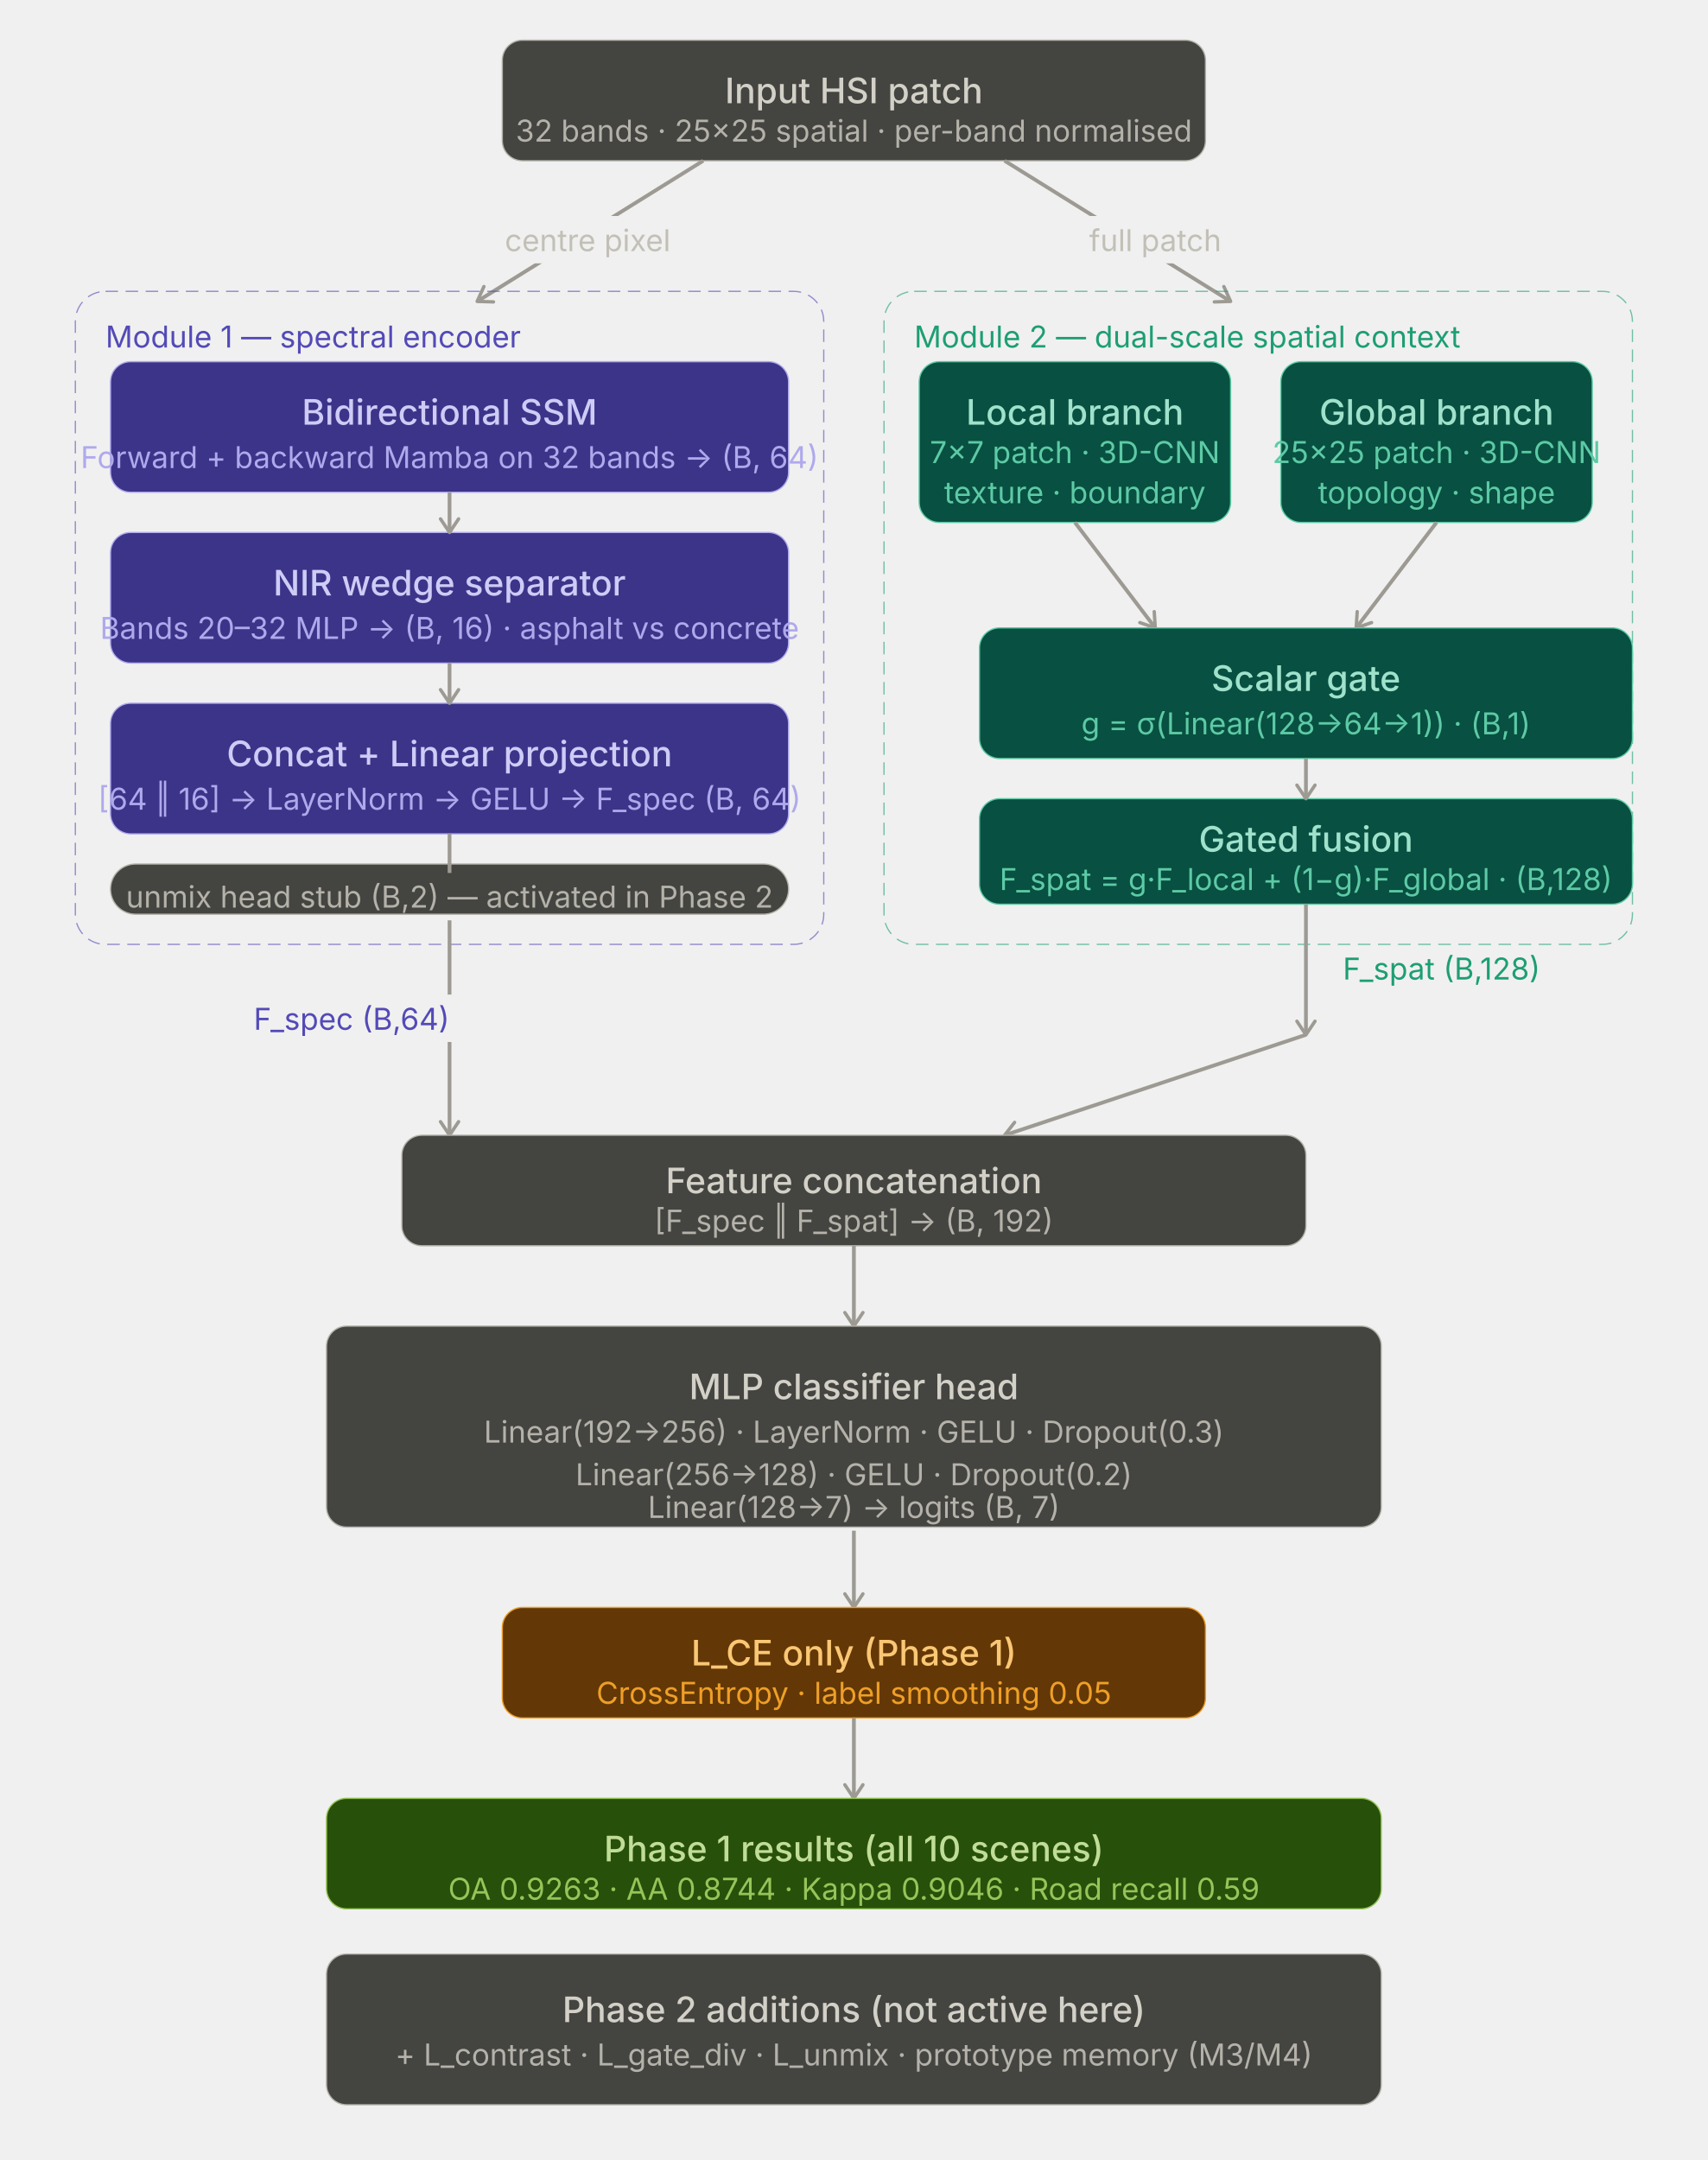
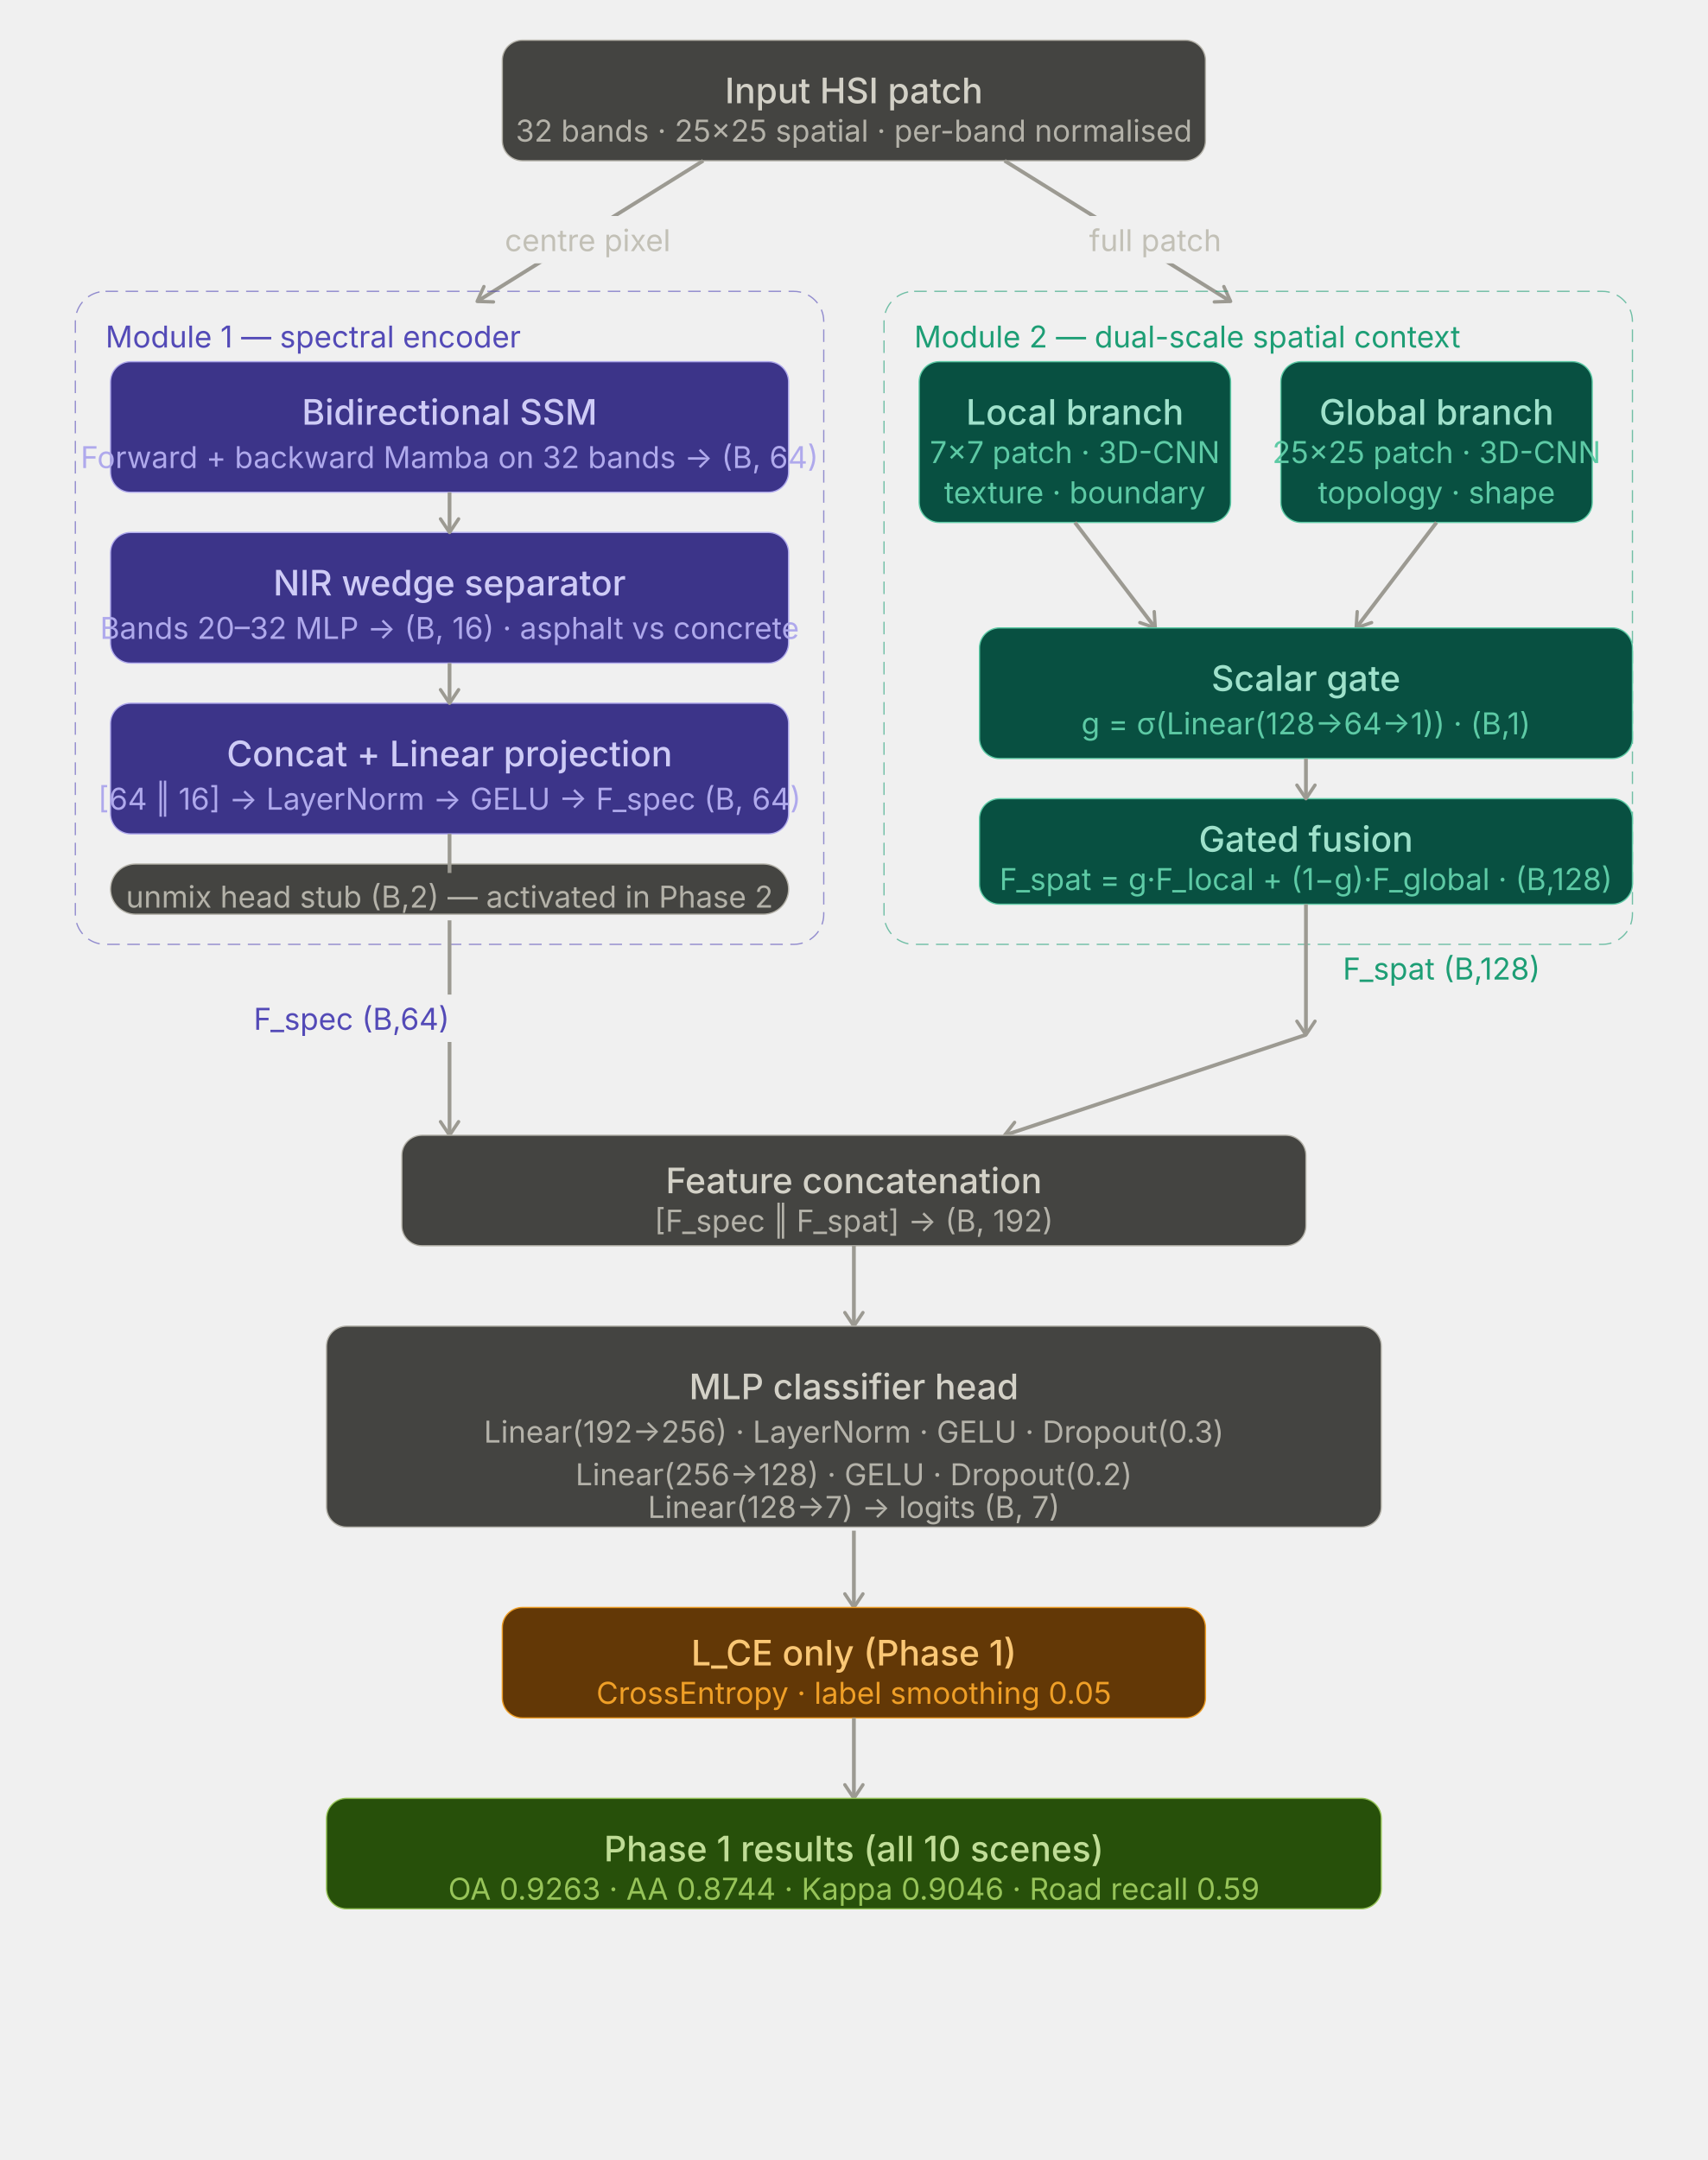
<svg xmlns="http://www.w3.org/2000/svg" width="100%" viewBox="0 0 680 860" role="img" style="">
  <defs>
    <marker id="arrow" viewBox="0 0 10 10" refX="8" refY="5" markerWidth="6" markerHeight="6" orient="auto-start-reverse">
      <path d="M2 1L8 5L2 9" fill="none" stroke="context-stroke" stroke-width="1.5" stroke-linecap="round" stroke-linejoin="round" />
    </marker>
    <mask id="imagine-text-gaps-oqtqxc" maskUnits="userSpaceOnUse">
      <rect x="0" y="0" width="680" height="860" fill="white" data-darkreader-inline-fill="" style="--darkreader-inline-fill: var(--darkreader-text-ffffff, #dcdbd8);" />
      <rect x="284.799" y="25.429" width="110.402" height="21.143" fill="black" rx="2" data-darkreader-inline-fill="" style="--darkreader-inline-fill: var(--darkreader-text-000000, #dcdbd8);" />
      <rect x="206.402" y="42.571" width="267.196" height="18.857" fill="black" rx="2" data-darkreader-inline-fill="" style="--darkreader-inline-fill: var(--darkreader-text-000000, #dcdbd8);" />
      <rect x="196.661" y="86" width="74.679" height="18.857" fill="black" rx="2" data-darkreader-inline-fill="" style="--darkreader-inline-fill: var(--darkreader-text-000000, #dcdbd8);" />
      <rect x="429.42" y="86" width="61.161" height="18.857" fill="black" rx="2" data-darkreader-inline-fill="" style="--darkreader-inline-fill: var(--darkreader-text-000000, #dcdbd8);" />
      <rect x="38" y="124.571" width="170.985" height="18.857" fill="black" rx="2" data-darkreader-inline-fill="" style="--darkreader-inline-fill: var(--darkreader-text-000000, #dcdbd8);" />
      <rect x="116.165" y="153.429" width="125.67" height="21.143" fill="black" rx="2" data-darkreader-inline-fill="" style="--darkreader-inline-fill: var(--darkreader-text-000000, #dcdbd8);" />
      <rect x="33.853" y="172.571" width="290.295" height="18.857" fill="black" rx="2" data-darkreader-inline-fill="" style="--darkreader-inline-fill: var(--darkreader-text-000000, #dcdbd8);" />
      <rect x="105.228" y="221.429" width="148.07" height="21.143" fill="black" rx="2" data-darkreader-inline-fill="" style="--darkreader-inline-fill: var(--darkreader-text-000000, #dcdbd8);" />
      <rect x="41.455" y="240.571" width="275.564" height="18.857" fill="black" rx="2" data-darkreader-inline-fill="" style="--darkreader-inline-fill: var(--darkreader-text-000000, #dcdbd8);" />
      <rect x="86.496" y="289.429" width="185.009" height="21.143" fill="black" rx="2" data-darkreader-inline-fill="" style="--darkreader-inline-fill: var(--darkreader-text-000000, #dcdbd8);" />
      <rect x="42.036" y="308.571" width="273.929" height="18.857" fill="black" rx="2" data-darkreader-inline-fill="" style="--darkreader-inline-fill: var(--darkreader-text-000000, #dcdbd8);" />
      <rect x="48.978" y="347.571" width="260.504" height="18.857" fill="black" rx="2" data-darkreader-inline-fill="" style="--darkreader-inline-fill: var(--darkreader-text-000000, #dcdbd8);" />
      <rect x="360" y="124.571" width="221.433" height="18.857" fill="black" rx="2" data-darkreader-inline-fill="" style="--darkreader-inline-fill: var(--darkreader-text-000000, #dcdbd8);" />
      <rect x="381.531" y="153.429" width="92.938" height="21.143" fill="black" rx="2" data-darkreader-inline-fill="" style="--darkreader-inline-fill: var(--darkreader-text-000000, #dcdbd8);" />
      <rect x="368.344" y="170.571" width="119.313" height="18.857" fill="black" rx="2" data-darkreader-inline-fill="" style="--darkreader-inline-fill: var(--darkreader-text-000000, #dcdbd8);" />
      <rect x="371.92" y="186.571" width="112.737" height="18.857" fill="black" rx="2" data-darkreader-inline-fill="" style="--darkreader-inline-fill: var(--darkreader-text-000000, #dcdbd8);" />
      <rect x="521.594" y="153.429" width="100.813" height="21.143" fill="black" rx="2" data-darkreader-inline-fill="" style="--darkreader-inline-fill: var(--darkreader-text-000000, #dcdbd8);" />
      <rect x="505.018" y="170.571" width="133.964" height="18.857" fill="black" rx="2" data-darkreader-inline-fill="" style="--darkreader-inline-fill: var(--darkreader-text-000000, #dcdbd8);" />
      <rect x="521.946" y="186.571" width="100.587" height="18.857" fill="black" rx="2" data-darkreader-inline-fill="" style="--darkreader-inline-fill: var(--darkreader-text-000000, #dcdbd8);" />
      <rect x="479.326" y="259.429" width="81.348" height="21.143" fill="black" rx="2" data-darkreader-inline-fill="" style="--darkreader-inline-fill: var(--darkreader-text-000000, #dcdbd8);" />
      <rect x="430.134" y="278.571" width="179.161" height="18.857" fill="black" rx="2" data-darkreader-inline-fill="" style="--darkreader-inline-fill: var(--darkreader-text-000000, #dcdbd8);" />
      <rect x="472.879" y="323.429" width="94.241" height="21.143" fill="black" rx="2" data-darkreader-inline-fill="" style="--darkreader-inline-fill: var(--darkreader-text-000000, #dcdbd8);" />
      <rect x="397.156" y="340.571" width="245.688" height="18.857" fill="black" rx="2" data-darkreader-inline-fill="" style="--darkreader-inline-fill: var(--darkreader-text-000000, #dcdbd8);" />
      <rect x="97.281" y="396" width="85.438" height="18.857" fill="black" rx="2" data-darkreader-inline-fill="" style="--darkreader-inline-fill: var(--darkreader-text-000000, #dcdbd8);" />
      <rect x="530.411" y="376" width="87.179" height="18.857" fill="black" rx="2" data-darkreader-inline-fill="" style="--darkreader-inline-fill: var(--darkreader-text-000000, #dcdbd8);" />
      <rect x="260.585" y="459.429" width="158.83" height="21.143" fill="black" rx="2" data-darkreader-inline-fill="" style="--darkreader-inline-fill: var(--darkreader-text-000000, #dcdbd8);" />
      <rect x="258.594" y="476.571" width="162.812" height="18.857" fill="black" rx="2" data-darkreader-inline-fill="" style="--darkreader-inline-fill: var(--darkreader-text-000000, #dcdbd8);" />
      <rect x="271.103" y="541.429" width="137.795" height="21.143" fill="black" rx="2" data-darkreader-inline-fill="" style="--darkreader-inline-fill: var(--darkreader-text-000000, #dcdbd8);" />
      <rect x="192.643" y="560.571" width="294.714" height="18.857" fill="black" rx="2" data-darkreader-inline-fill="" style="--darkreader-inline-fill: var(--darkreader-text-000000, #dcdbd8);" />
      <rect x="228.036" y="577.571" width="223.929" height="18.857" fill="black" rx="2" data-darkreader-inline-fill="" style="--darkreader-inline-fill: var(--darkreader-text-000000, #dcdbd8);" />
      <rect x="257.357" y="590.571" width="165.286" height="18.857" fill="black" rx="2" data-darkreader-inline-fill="" style="--darkreader-inline-fill: var(--darkreader-text-000000, #dcdbd8);" />
      <rect x="271.424" y="647.429" width="137.152" height="21.143" fill="black" rx="2" data-darkreader-inline-fill="" style="--darkreader-inline-fill: var(--darkreader-text-000000, #dcdbd8);" />
      <rect x="234.813" y="664.571" width="211.046" height="18.857" fill="black" rx="2" data-darkreader-inline-fill="" style="--darkreader-inline-fill: var(--darkreader-text-000000, #dcdbd8);" />
      <rect x="238.871" y="725.429" width="202.259" height="21.143" fill="black" rx="2" data-darkreader-inline-fill="" style="--darkreader-inline-fill: var(--darkreader-text-000000, #dcdbd8);" />
      <rect x="184.009" y="742.571" width="312.584" height="18.857" fill="black" rx="2" data-darkreader-inline-fill="" style="--darkreader-inline-fill: var(--darkreader-text-000000, #dcdbd8);" />
      <rect x="220.621" y="789.429" width="238.759" height="21.143" fill="black" rx="2" data-darkreader-inline-fill="" style="--darkreader-inline-fill: var(--darkreader-text-000000, #dcdbd8);" />
      <rect x="155.165" y="808.571" width="369.67" height="18.857" fill="black" rx="2" data-darkreader-inline-fill="" style="--darkreader-inline-fill: var(--darkreader-text-000000, #dcdbd8);" />
    </mask>
  </defs>
  <g style="fill:rgb(0, 0, 0);stroke:none;color:rgb(255, 255, 255);stroke-width:1px;stroke-linecap:butt;stroke-linejoin:miter;opacity:1;font-family:&quot;Anthropic Sans&quot;, -apple-system, BlinkMacSystemFont, &quot;Segoe UI&quot;, sans-serif;font-size:16px;font-weight:400;text-anchor:start;dominant-baseline:auto">
    <rect x="200" y="16" width="280" height="48" rx="8" stroke-width="0.5" style="fill:rgb(68, 68, 65);stroke:rgb(180, 178, 169);color:rgb(255, 255, 255);stroke-width:0.5px;stroke-linecap:butt;stroke-linejoin:miter;opacity:1;font-family:&quot;Anthropic Sans&quot;, -apple-system, BlinkMacSystemFont, &quot;Segoe UI&quot;, sans-serif;font-size:16px;font-weight:400;text-anchor:start;dominant-baseline:auto" />
    <text x="340" y="36" text-anchor="middle" dominant-baseline="central" style="fill:rgb(211, 209, 199);stroke:none;color:rgb(255, 255, 255);stroke-width:1px;stroke-linecap:butt;stroke-linejoin:miter;opacity:1;font-family:&quot;Anthropic Sans&quot;, -apple-system, BlinkMacSystemFont, &quot;Segoe UI&quot;, sans-serif;font-size:14px;font-weight:500;text-anchor:middle;dominant-baseline:central">Input HSI patch</text>
    <text x="340" y="52" text-anchor="middle" dominant-baseline="central" style="fill:rgb(180, 178, 169);stroke:none;color:rgb(255, 255, 255);stroke-width:1px;stroke-linecap:butt;stroke-linejoin:miter;opacity:1;font-family:&quot;Anthropic Sans&quot;, -apple-system, BlinkMacSystemFont, &quot;Segoe UI&quot;, sans-serif;font-size:12px;font-weight:400;text-anchor:middle;dominant-baseline:central">32 bands · 25×25 spatial · per-band normalised</text>
  </g>
  <line x1="280" y1="64" x2="190" y2="120" marker-end="url(#arrow)" fill="none" mask="url(#imagine-text-gaps-oqtqxc)" style="fill:none;stroke:rgb(156, 154, 146);color:rgb(255, 255, 255);stroke-width:1.5px;stroke-linecap:butt;stroke-linejoin:miter;opacity:1;font-family:&quot;Anthropic Sans&quot;, -apple-system, BlinkMacSystemFont, &quot;Segoe UI&quot;, sans-serif;font-size:16px;font-weight:400;text-anchor:start;dominant-baseline:auto" />
  <line x1="400" y1="64" x2="490" y2="120" marker-end="url(#arrow)" fill="none" mask="url(#imagine-text-gaps-oqtqxc)" style="fill:none;stroke:rgb(156, 154, 146);color:rgb(255, 255, 255);stroke-width:1.5px;stroke-linecap:butt;stroke-linejoin:miter;opacity:1;font-family:&quot;Anthropic Sans&quot;, -apple-system, BlinkMacSystemFont, &quot;Segoe UI&quot;, sans-serif;font-size:16px;font-weight:400;text-anchor:start;dominant-baseline:auto" />
  <text x="234" y="100" text-anchor="middle" style="fill:rgb(194, 192, 182);stroke:none;color:rgb(255, 255, 255);stroke-width:1px;stroke-linecap:butt;stroke-linejoin:miter;opacity:1;font-family:&quot;Anthropic Sans&quot;, -apple-system, BlinkMacSystemFont, &quot;Segoe UI&quot;, sans-serif;font-size:12px;font-weight:400;text-anchor:middle;dominant-baseline:auto">centre pixel</text>
  <text x="460" y="100" text-anchor="middle" style="fill:rgb(194, 192, 182);stroke:none;color:rgb(255, 255, 255);stroke-width:1px;stroke-linecap:butt;stroke-linejoin:miter;opacity:1;font-family:&quot;Anthropic Sans&quot;, -apple-system, BlinkMacSystemFont, &quot;Segoe UI&quot;, sans-serif;font-size:12px;font-weight:400;text-anchor:middle;dominant-baseline:auto">full patch</text>
  <rect x="30" y="116" width="298" height="260" rx="12" fill="none" stroke-width="0.5" stroke="#534AB7" stroke-dasharray="5 3" opacity="0.6" data-darkreader-inline-stroke="" style="--darkreader-inline-stroke: var(--darkreader-text-534ab7, #5777b5);;fill:none;stroke:rgb(83, 74, 183);color:rgb(255, 255, 255);stroke-width:0.5px;stroke-dasharray:5px, 3px;stroke-linecap:butt;stroke-linejoin:miter;opacity:0.6;font-family:&quot;Anthropic Sans&quot;, -apple-system, BlinkMacSystemFont, &quot;Segoe UI&quot;, sans-serif;font-size:16px;font-weight:400;text-anchor:start;dominant-baseline:auto" />
  <text x="42" y="134" dominant-baseline="central" style="fill: rgb(83, 74, 183); --darkreader-inline-fill: var(--darkreader-text-534ab7, #5777b5);;fill:rgb(83, 74, 183);stroke:none;color:rgb(255, 255, 255);stroke-width:1px;stroke-linecap:butt;stroke-linejoin:miter;opacity:1;font-family:&quot;Anthropic Sans&quot;, -apple-system, BlinkMacSystemFont, &quot;Segoe UI&quot;, sans-serif;font-size:12px;font-weight:400;text-anchor:start;dominant-baseline:central" data-darkreader-inline-fill="">Module 1 — spectral encoder</text>
  <g style="fill:rgb(0, 0, 0);stroke:none;color:rgb(255, 255, 255);stroke-width:1px;stroke-linecap:butt;stroke-linejoin:miter;opacity:1;font-family:&quot;Anthropic Sans&quot;, -apple-system, BlinkMacSystemFont, &quot;Segoe UI&quot;, sans-serif;font-size:16px;font-weight:400;text-anchor:start;dominant-baseline:auto">
    <rect x="44" y="144" width="270" height="52" rx="8" stroke-width="0.5" style="fill:rgb(60, 52, 137);stroke:rgb(175, 169, 236);color:rgb(255, 255, 255);stroke-width:0.5px;stroke-linecap:butt;stroke-linejoin:miter;opacity:1;font-family:&quot;Anthropic Sans&quot;, -apple-system, BlinkMacSystemFont, &quot;Segoe UI&quot;, sans-serif;font-size:16px;font-weight:400;text-anchor:start;dominant-baseline:auto" />
    <text x="179" y="164" text-anchor="middle" dominant-baseline="central" style="fill:rgb(206, 203, 246);stroke:none;color:rgb(255, 255, 255);stroke-width:1px;stroke-linecap:butt;stroke-linejoin:miter;opacity:1;font-family:&quot;Anthropic Sans&quot;, -apple-system, BlinkMacSystemFont, &quot;Segoe UI&quot;, sans-serif;font-size:14px;font-weight:500;text-anchor:middle;dominant-baseline:central">Bidirectional SSM</text>
    <text x="179" y="182" text-anchor="middle" dominant-baseline="central" style="fill:rgb(175, 169, 236);stroke:none;color:rgb(255, 255, 255);stroke-width:1px;stroke-linecap:butt;stroke-linejoin:miter;opacity:1;font-family:&quot;Anthropic Sans&quot;, -apple-system, BlinkMacSystemFont, &quot;Segoe UI&quot;, sans-serif;font-size:12px;font-weight:400;text-anchor:middle;dominant-baseline:central">Forward + backward Mamba on 32 bands → (B, 64)</text>
  </g>
  <g style="fill:rgb(0, 0, 0);stroke:none;color:rgb(255, 255, 255);stroke-width:1px;stroke-linecap:butt;stroke-linejoin:miter;opacity:1;font-family:&quot;Anthropic Sans&quot;, -apple-system, BlinkMacSystemFont, &quot;Segoe UI&quot;, sans-serif;font-size:16px;font-weight:400;text-anchor:start;dominant-baseline:auto">
    <rect x="44" y="212" width="270" height="52" rx="8" stroke-width="0.5" style="fill:rgb(60, 52, 137);stroke:rgb(175, 169, 236);color:rgb(255, 255, 255);stroke-width:0.5px;stroke-linecap:butt;stroke-linejoin:miter;opacity:1;font-family:&quot;Anthropic Sans&quot;, -apple-system, BlinkMacSystemFont, &quot;Segoe UI&quot;, sans-serif;font-size:16px;font-weight:400;text-anchor:start;dominant-baseline:auto" />
    <text x="179" y="232" text-anchor="middle" dominant-baseline="central" style="fill:rgb(206, 203, 246);stroke:none;color:rgb(255, 255, 255);stroke-width:1px;stroke-linecap:butt;stroke-linejoin:miter;opacity:1;font-family:&quot;Anthropic Sans&quot;, -apple-system, BlinkMacSystemFont, &quot;Segoe UI&quot;, sans-serif;font-size:14px;font-weight:500;text-anchor:middle;dominant-baseline:central">NIR wedge separator</text>
    <text x="179" y="250" text-anchor="middle" dominant-baseline="central" style="fill:rgb(175, 169, 236);stroke:none;color:rgb(255, 255, 255);stroke-width:1px;stroke-linecap:butt;stroke-linejoin:miter;opacity:1;font-family:&quot;Anthropic Sans&quot;, -apple-system, BlinkMacSystemFont, &quot;Segoe UI&quot;, sans-serif;font-size:12px;font-weight:400;text-anchor:middle;dominant-baseline:central">Bands 20–32 MLP → (B, 16) · asphalt vs concrete</text>
  </g>
  <g style="fill:rgb(0, 0, 0);stroke:none;color:rgb(255, 255, 255);stroke-width:1px;stroke-linecap:butt;stroke-linejoin:miter;opacity:1;font-family:&quot;Anthropic Sans&quot;, -apple-system, BlinkMacSystemFont, &quot;Segoe UI&quot;, sans-serif;font-size:16px;font-weight:400;text-anchor:start;dominant-baseline:auto">
    <rect x="44" y="280" width="270" height="52" rx="8" stroke-width="0.5" style="fill:rgb(60, 52, 137);stroke:rgb(175, 169, 236);color:rgb(255, 255, 255);stroke-width:0.5px;stroke-linecap:butt;stroke-linejoin:miter;opacity:1;font-family:&quot;Anthropic Sans&quot;, -apple-system, BlinkMacSystemFont, &quot;Segoe UI&quot;, sans-serif;font-size:16px;font-weight:400;text-anchor:start;dominant-baseline:auto" />
    <text x="179" y="300" text-anchor="middle" dominant-baseline="central" style="fill:rgb(206, 203, 246);stroke:none;color:rgb(255, 255, 255);stroke-width:1px;stroke-linecap:butt;stroke-linejoin:miter;opacity:1;font-family:&quot;Anthropic Sans&quot;, -apple-system, BlinkMacSystemFont, &quot;Segoe UI&quot;, sans-serif;font-size:14px;font-weight:500;text-anchor:middle;dominant-baseline:central">Concat + Linear projection</text>
    <text x="179" y="318" text-anchor="middle" dominant-baseline="central" style="fill:rgb(175, 169, 236);stroke:none;color:rgb(255, 255, 255);stroke-width:1px;stroke-linecap:butt;stroke-linejoin:miter;opacity:1;font-family:&quot;Anthropic Sans&quot;, -apple-system, BlinkMacSystemFont, &quot;Segoe UI&quot;, sans-serif;font-size:12px;font-weight:400;text-anchor:middle;dominant-baseline:central">[64 ‖ 16] → LayerNorm → GELU → F_spec (B, 64)</text>
  </g>
  <line x1="179" y1="196" x2="179" y2="212" marker-end="url(#arrow)" fill="none" style="fill:none;stroke:rgb(156, 154, 146);color:rgb(255, 255, 255);stroke-width:1.5px;stroke-linecap:butt;stroke-linejoin:miter;opacity:1;font-family:&quot;Anthropic Sans&quot;, -apple-system, BlinkMacSystemFont, &quot;Segoe UI&quot;, sans-serif;font-size:16px;font-weight:400;text-anchor:start;dominant-baseline:auto" />
  <line x1="179" y1="264" x2="179" y2="280" marker-end="url(#arrow)" fill="none" style="fill:none;stroke:rgb(156, 154, 146);color:rgb(255, 255, 255);stroke-width:1.5px;stroke-linecap:butt;stroke-linejoin:miter;opacity:1;font-family:&quot;Anthropic Sans&quot;, -apple-system, BlinkMacSystemFont, &quot;Segoe UI&quot;, sans-serif;font-size:16px;font-weight:400;text-anchor:start;dominant-baseline:auto" />
  <g style="fill:rgb(0, 0, 0);stroke:none;color:rgb(255, 255, 255);stroke-width:1px;stroke-linecap:butt;stroke-linejoin:miter;opacity:1;font-family:&quot;Anthropic Sans&quot;, -apple-system, BlinkMacSystemFont, &quot;Segoe UI&quot;, sans-serif;font-size:16px;font-weight:400;text-anchor:start;dominant-baseline:auto">
    <rect x="44" y="344" width="270" height="20" rx="10" stroke-width="0.5" style="fill:rgb(68, 68, 65);stroke:rgb(180, 178, 169);color:rgb(255, 255, 255);stroke-width:0.5px;stroke-linecap:butt;stroke-linejoin:miter;opacity:1;font-family:&quot;Anthropic Sans&quot;, -apple-system, BlinkMacSystemFont, &quot;Segoe UI&quot;, sans-serif;font-size:16px;font-weight:400;text-anchor:start;dominant-baseline:auto" />
    <text x="179" y="357" text-anchor="middle" dominant-baseline="central" style="fill:rgb(180, 178, 169);stroke:none;color:rgb(255, 255, 255);stroke-width:1px;stroke-linecap:butt;stroke-linejoin:miter;opacity:1;font-family:&quot;Anthropic Sans&quot;, -apple-system, BlinkMacSystemFont, &quot;Segoe UI&quot;, sans-serif;font-size:12px;font-weight:400;text-anchor:middle;dominant-baseline:central">unmix head stub (B,2) — activated in Phase 2</text>
  </g>
  <rect x="352" y="116" width="298" height="260" rx="12" fill="none" stroke-width="0.5" stroke="#1D9E75" stroke-dasharray="5 3" opacity="0.6" data-darkreader-inline-stroke="" style="--darkreader-inline-stroke: var(--darkreader-text-1d9e75, #60d8b2);;fill:none;stroke:rgb(29, 158, 117);color:rgb(255, 255, 255);stroke-width:0.5px;stroke-dasharray:5px, 3px;stroke-linecap:butt;stroke-linejoin:miter;opacity:0.6;font-family:&quot;Anthropic Sans&quot;, -apple-system, BlinkMacSystemFont, &quot;Segoe UI&quot;, sans-serif;font-size:16px;font-weight:400;text-anchor:start;dominant-baseline:auto" />
  <text x="364" y="134" dominant-baseline="central" style="fill: rgb(29, 158, 117); --darkreader-inline-fill: var(--darkreader-text-1d9e75, #60d8b2);;fill:rgb(29, 158, 117);stroke:none;color:rgb(255, 255, 255);stroke-width:1px;stroke-linecap:butt;stroke-linejoin:miter;opacity:1;font-family:&quot;Anthropic Sans&quot;, -apple-system, BlinkMacSystemFont, &quot;Segoe UI&quot;, sans-serif;font-size:12px;font-weight:400;text-anchor:start;dominant-baseline:central" data-darkreader-inline-fill="">Module 2 — dual-scale spatial context</text>
  <g style="fill:rgb(0, 0, 0);stroke:none;color:rgb(255, 255, 255);stroke-width:1px;stroke-linecap:butt;stroke-linejoin:miter;opacity:1;font-family:&quot;Anthropic Sans&quot;, -apple-system, BlinkMacSystemFont, &quot;Segoe UI&quot;, sans-serif;font-size:16px;font-weight:400;text-anchor:start;dominant-baseline:auto">
    <rect x="366" y="144" width="124" height="64" rx="8" stroke-width="0.5" style="fill:rgb(8, 80, 65);stroke:rgb(93, 202, 165);color:rgb(255, 255, 255);stroke-width:0.5px;stroke-linecap:butt;stroke-linejoin:miter;opacity:1;font-family:&quot;Anthropic Sans&quot;, -apple-system, BlinkMacSystemFont, &quot;Segoe UI&quot;, sans-serif;font-size:16px;font-weight:400;text-anchor:start;dominant-baseline:auto" />
    <text x="428" y="164" text-anchor="middle" dominant-baseline="central" style="fill:rgb(159, 225, 203);stroke:none;color:rgb(255, 255, 255);stroke-width:1px;stroke-linecap:butt;stroke-linejoin:miter;opacity:1;font-family:&quot;Anthropic Sans&quot;, -apple-system, BlinkMacSystemFont, &quot;Segoe UI&quot;, sans-serif;font-size:14px;font-weight:500;text-anchor:middle;dominant-baseline:central">Local branch</text>
    <text x="428" y="180" text-anchor="middle" dominant-baseline="central" style="fill:rgb(93, 202, 165);stroke:none;color:rgb(255, 255, 255);stroke-width:1px;stroke-linecap:butt;stroke-linejoin:miter;opacity:1;font-family:&quot;Anthropic Sans&quot;, -apple-system, BlinkMacSystemFont, &quot;Segoe UI&quot;, sans-serif;font-size:12px;font-weight:400;text-anchor:middle;dominant-baseline:central">7×7 patch · 3D-CNN</text>
    <text x="428" y="196" text-anchor="middle" dominant-baseline="central" style="fill:rgb(93, 202, 165);stroke:none;color:rgb(255, 255, 255);stroke-width:1px;stroke-linecap:butt;stroke-linejoin:miter;opacity:1;font-family:&quot;Anthropic Sans&quot;, -apple-system, BlinkMacSystemFont, &quot;Segoe UI&quot;, sans-serif;font-size:12px;font-weight:400;text-anchor:middle;dominant-baseline:central">texture · boundary</text>
  </g>
  <g style="fill:rgb(0, 0, 0);stroke:none;color:rgb(255, 255, 255);stroke-width:1px;stroke-linecap:butt;stroke-linejoin:miter;opacity:1;font-family:&quot;Anthropic Sans&quot;, -apple-system, BlinkMacSystemFont, &quot;Segoe UI&quot;, sans-serif;font-size:16px;font-weight:400;text-anchor:start;dominant-baseline:auto">
    <rect x="510" y="144" width="124" height="64" rx="8" stroke-width="0.5" style="fill:rgb(8, 80, 65);stroke:rgb(93, 202, 165);color:rgb(255, 255, 255);stroke-width:0.5px;stroke-linecap:butt;stroke-linejoin:miter;opacity:1;font-family:&quot;Anthropic Sans&quot;, -apple-system, BlinkMacSystemFont, &quot;Segoe UI&quot;, sans-serif;font-size:16px;font-weight:400;text-anchor:start;dominant-baseline:auto" />
    <text x="572" y="164" text-anchor="middle" dominant-baseline="central" style="fill:rgb(159, 225, 203);stroke:none;color:rgb(255, 255, 255);stroke-width:1px;stroke-linecap:butt;stroke-linejoin:miter;opacity:1;font-family:&quot;Anthropic Sans&quot;, -apple-system, BlinkMacSystemFont, &quot;Segoe UI&quot;, sans-serif;font-size:14px;font-weight:500;text-anchor:middle;dominant-baseline:central">Global branch</text>
    <text x="572" y="180" text-anchor="middle" dominant-baseline="central" style="fill:rgb(93, 202, 165);stroke:none;color:rgb(255, 255, 255);stroke-width:1px;stroke-linecap:butt;stroke-linejoin:miter;opacity:1;font-family:&quot;Anthropic Sans&quot;, -apple-system, BlinkMacSystemFont, &quot;Segoe UI&quot;, sans-serif;font-size:12px;font-weight:400;text-anchor:middle;dominant-baseline:central">25×25 patch · 3D-CNN</text>
    <text x="572" y="196" text-anchor="middle" dominant-baseline="central" style="fill:rgb(93, 202, 165);stroke:none;color:rgb(255, 255, 255);stroke-width:1px;stroke-linecap:butt;stroke-linejoin:miter;opacity:1;font-family:&quot;Anthropic Sans&quot;, -apple-system, BlinkMacSystemFont, &quot;Segoe UI&quot;, sans-serif;font-size:12px;font-weight:400;text-anchor:middle;dominant-baseline:central">topology · shape</text>
  </g>
  <line x1="428" y1="208" x2="460" y2="250" marker-end="url(#arrow)" fill="none" style="fill:none;stroke:rgb(156, 154, 146);color:rgb(255, 255, 255);stroke-width:1.5px;stroke-linecap:butt;stroke-linejoin:miter;opacity:1;font-family:&quot;Anthropic Sans&quot;, -apple-system, BlinkMacSystemFont, &quot;Segoe UI&quot;, sans-serif;font-size:16px;font-weight:400;text-anchor:start;dominant-baseline:auto" />
  <line x1="572" y1="208" x2="540" y2="250" marker-end="url(#arrow)" fill="none" style="fill:none;stroke:rgb(156, 154, 146);color:rgb(255, 255, 255);stroke-width:1.5px;stroke-linecap:butt;stroke-linejoin:miter;opacity:1;font-family:&quot;Anthropic Sans&quot;, -apple-system, BlinkMacSystemFont, &quot;Segoe UI&quot;, sans-serif;font-size:16px;font-weight:400;text-anchor:start;dominant-baseline:auto" />
  <g style="fill:rgb(0, 0, 0);stroke:none;color:rgb(255, 255, 255);stroke-width:1px;stroke-linecap:butt;stroke-linejoin:miter;opacity:1;font-family:&quot;Anthropic Sans&quot;, -apple-system, BlinkMacSystemFont, &quot;Segoe UI&quot;, sans-serif;font-size:16px;font-weight:400;text-anchor:start;dominant-baseline:auto">
    <rect x="390" y="250" width="260" height="52" rx="8" stroke-width="0.5" style="fill:rgb(8, 80, 65);stroke:rgb(93, 202, 165);color:rgb(255, 255, 255);stroke-width:0.5px;stroke-linecap:butt;stroke-linejoin:miter;opacity:1;font-family:&quot;Anthropic Sans&quot;, -apple-system, BlinkMacSystemFont, &quot;Segoe UI&quot;, sans-serif;font-size:16px;font-weight:400;text-anchor:start;dominant-baseline:auto" />
    <text x="520" y="270" text-anchor="middle" dominant-baseline="central" style="fill:rgb(159, 225, 203);stroke:none;color:rgb(255, 255, 255);stroke-width:1px;stroke-linecap:butt;stroke-linejoin:miter;opacity:1;font-family:&quot;Anthropic Sans&quot;, -apple-system, BlinkMacSystemFont, &quot;Segoe UI&quot;, sans-serif;font-size:14px;font-weight:500;text-anchor:middle;dominant-baseline:central">Scalar gate</text>
    <text x="520" y="288" text-anchor="middle" dominant-baseline="central" style="fill:rgb(93, 202, 165);stroke:none;color:rgb(255, 255, 255);stroke-width:1px;stroke-linecap:butt;stroke-linejoin:miter;opacity:1;font-family:&quot;Anthropic Sans&quot;, -apple-system, BlinkMacSystemFont, &quot;Segoe UI&quot;, sans-serif;font-size:12px;font-weight:400;text-anchor:middle;dominant-baseline:central">g = σ(Linear(128→64→1)) · (B,1)</text>
  </g>
  <g style="fill:rgb(0, 0, 0);stroke:none;color:rgb(255, 255, 255);stroke-width:1px;stroke-linecap:butt;stroke-linejoin:miter;opacity:1;font-family:&quot;Anthropic Sans&quot;, -apple-system, BlinkMacSystemFont, &quot;Segoe UI&quot;, sans-serif;font-size:16px;font-weight:400;text-anchor:start;dominant-baseline:auto">
    <rect x="390" y="318" width="260" height="42" rx="8" stroke-width="0.5" style="fill:rgb(8, 80, 65);stroke:rgb(93, 202, 165);color:rgb(255, 255, 255);stroke-width:0.5px;stroke-linecap:butt;stroke-linejoin:miter;opacity:1;font-family:&quot;Anthropic Sans&quot;, -apple-system, BlinkMacSystemFont, &quot;Segoe UI&quot;, sans-serif;font-size:16px;font-weight:400;text-anchor:start;dominant-baseline:auto" />
    <text x="520" y="334" text-anchor="middle" dominant-baseline="central" style="fill:rgb(159, 225, 203);stroke:none;color:rgb(255, 255, 255);stroke-width:1px;stroke-linecap:butt;stroke-linejoin:miter;opacity:1;font-family:&quot;Anthropic Sans&quot;, -apple-system, BlinkMacSystemFont, &quot;Segoe UI&quot;, sans-serif;font-size:14px;font-weight:500;text-anchor:middle;dominant-baseline:central">Gated fusion</text>
    <text x="520" y="350" text-anchor="middle" dominant-baseline="central" style="fill:rgb(93, 202, 165);stroke:none;color:rgb(255, 255, 255);stroke-width:1px;stroke-linecap:butt;stroke-linejoin:miter;opacity:1;font-family:&quot;Anthropic Sans&quot;, -apple-system, BlinkMacSystemFont, &quot;Segoe UI&quot;, sans-serif;font-size:12px;font-weight:400;text-anchor:middle;dominant-baseline:central">F_spat = g·F_local + (1−g)·F_global · (B,128)</text>
  </g>
  <line x1="520" y1="302" x2="520" y2="318" marker-end="url(#arrow)" fill="none" style="fill:none;stroke:rgb(156, 154, 146);color:rgb(255, 255, 255);stroke-width:1.5px;stroke-linecap:butt;stroke-linejoin:miter;opacity:1;font-family:&quot;Anthropic Sans&quot;, -apple-system, BlinkMacSystemFont, &quot;Segoe UI&quot;, sans-serif;font-size:16px;font-weight:400;text-anchor:start;dominant-baseline:auto" />
  <line x1="179" y1="332" x2="179" y2="452" marker-end="url(#arrow)" fill="none" mask="url(#imagine-text-gaps-oqtqxc)" style="fill:none;stroke:rgb(156, 154, 146);color:rgb(255, 255, 255);stroke-width:1.5px;stroke-linecap:butt;stroke-linejoin:miter;opacity:1;font-family:&quot;Anthropic Sans&quot;, -apple-system, BlinkMacSystemFont, &quot;Segoe UI&quot;, sans-serif;font-size:16px;font-weight:400;text-anchor:start;dominant-baseline:auto" />
  <line x1="520" y1="360" x2="520" y2="412" marker-end="url(#arrow)" fill="none" style="fill:none;stroke:rgb(156, 154, 146);color:rgb(255, 255, 255);stroke-width:1.5px;stroke-linecap:butt;stroke-linejoin:miter;opacity:1;font-family:&quot;Anthropic Sans&quot;, -apple-system, BlinkMacSystemFont, &quot;Segoe UI&quot;, sans-serif;font-size:16px;font-weight:400;text-anchor:start;dominant-baseline:auto" />
  <line x1="520" y1="412" x2="400" y2="452" marker-end="url(#arrow)" fill="none" style="fill:none;stroke:rgb(156, 154, 146);color:rgb(255, 255, 255);stroke-width:1.5px;stroke-linecap:butt;stroke-linejoin:miter;opacity:1;font-family:&quot;Anthropic Sans&quot;, -apple-system, BlinkMacSystemFont, &quot;Segoe UI&quot;, sans-serif;font-size:16px;font-weight:400;text-anchor:start;dominant-baseline:auto" />
  <text x="140" y="410" text-anchor="middle" style="fill: rgb(83, 74, 183); --darkreader-inline-fill: var(--darkreader-text-534ab7, #5777b5);;fill:rgb(83, 74, 183);stroke:none;color:rgb(255, 255, 255);stroke-width:1px;stroke-linecap:butt;stroke-linejoin:miter;opacity:1;font-family:&quot;Anthropic Sans&quot;, -apple-system, BlinkMacSystemFont, &quot;Segoe UI&quot;, sans-serif;font-size:12px;font-weight:400;text-anchor:middle;dominant-baseline:auto" data-darkreader-inline-fill="">F_spec (B,64)</text>
  <text x="574" y="390" text-anchor="middle" style="fill: rgb(29, 158, 117); --darkreader-inline-fill: var(--darkreader-text-1d9e75, #60d8b2);;fill:rgb(29, 158, 117);stroke:none;color:rgb(255, 255, 255);stroke-width:1px;stroke-linecap:butt;stroke-linejoin:miter;opacity:1;font-family:&quot;Anthropic Sans&quot;, -apple-system, BlinkMacSystemFont, &quot;Segoe UI&quot;, sans-serif;font-size:12px;font-weight:400;text-anchor:middle;dominant-baseline:auto" data-darkreader-inline-fill="">F_spat (B,128)</text>
  <g style="fill:rgb(0, 0, 0);stroke:none;color:rgb(255, 255, 255);stroke-width:1px;stroke-linecap:butt;stroke-linejoin:miter;opacity:1;font-family:&quot;Anthropic Sans&quot;, -apple-system, BlinkMacSystemFont, &quot;Segoe UI&quot;, sans-serif;font-size:16px;font-weight:400;text-anchor:start;dominant-baseline:auto">
    <rect x="160" y="452" width="360" height="44" rx="8" stroke-width="0.5" style="fill:rgb(68, 68, 65);stroke:rgb(180, 178, 169);color:rgb(255, 255, 255);stroke-width:0.5px;stroke-linecap:butt;stroke-linejoin:miter;opacity:1;font-family:&quot;Anthropic Sans&quot;, -apple-system, BlinkMacSystemFont, &quot;Segoe UI&quot;, sans-serif;font-size:16px;font-weight:400;text-anchor:start;dominant-baseline:auto" />
    <text x="340" y="470" text-anchor="middle" dominant-baseline="central" style="fill:rgb(211, 209, 199);stroke:none;color:rgb(255, 255, 255);stroke-width:1px;stroke-linecap:butt;stroke-linejoin:miter;opacity:1;font-family:&quot;Anthropic Sans&quot;, -apple-system, BlinkMacSystemFont, &quot;Segoe UI&quot;, sans-serif;font-size:14px;font-weight:500;text-anchor:middle;dominant-baseline:central">Feature concatenation</text>
    <text x="340" y="486" text-anchor="middle" dominant-baseline="central" style="fill:rgb(180, 178, 169);stroke:none;color:rgb(255, 255, 255);stroke-width:1px;stroke-linecap:butt;stroke-linejoin:miter;opacity:1;font-family:&quot;Anthropic Sans&quot;, -apple-system, BlinkMacSystemFont, &quot;Segoe UI&quot;, sans-serif;font-size:12px;font-weight:400;text-anchor:middle;dominant-baseline:central">[F_spec ‖ F_spat] → (B, 192)</text>
  </g>
  <line x1="340" y1="496" x2="340" y2="528" marker-end="url(#arrow)" fill="none" style="fill:none;stroke:rgb(156, 154, 146);color:rgb(255, 255, 255);stroke-width:1.5px;stroke-linecap:butt;stroke-linejoin:miter;opacity:1;font-family:&quot;Anthropic Sans&quot;, -apple-system, BlinkMacSystemFont, &quot;Segoe UI&quot;, sans-serif;font-size:16px;font-weight:400;text-anchor:start;dominant-baseline:auto" />
  <g style="fill:rgb(0, 0, 0);stroke:none;color:rgb(255, 255, 255);stroke-width:1px;stroke-linecap:butt;stroke-linejoin:miter;opacity:1;font-family:&quot;Anthropic Sans&quot;, -apple-system, BlinkMacSystemFont, &quot;Segoe UI&quot;, sans-serif;font-size:16px;font-weight:400;text-anchor:start;dominant-baseline:auto">
    <rect x="130" y="528" width="420" height="80" rx="8" stroke-width="0.5" style="fill:rgb(68, 68, 65);stroke:rgb(180, 178, 169);color:rgb(255, 255, 255);stroke-width:0.5px;stroke-linecap:butt;stroke-linejoin:miter;opacity:1;font-family:&quot;Anthropic Sans&quot;, -apple-system, BlinkMacSystemFont, &quot;Segoe UI&quot;, sans-serif;font-size:16px;font-weight:400;text-anchor:start;dominant-baseline:auto" />
    <text x="340" y="552" text-anchor="middle" dominant-baseline="central" style="fill:rgb(211, 209, 199);stroke:none;color:rgb(255, 255, 255);stroke-width:1px;stroke-linecap:butt;stroke-linejoin:miter;opacity:1;font-family:&quot;Anthropic Sans&quot;, -apple-system, BlinkMacSystemFont, &quot;Segoe UI&quot;, sans-serif;font-size:14px;font-weight:500;text-anchor:middle;dominant-baseline:central">MLP classifier head</text>
    <text x="340" y="570" text-anchor="middle" dominant-baseline="central" style="fill:rgb(180, 178, 169);stroke:none;color:rgb(255, 255, 255);stroke-width:1px;stroke-linecap:butt;stroke-linejoin:miter;opacity:1;font-family:&quot;Anthropic Sans&quot;, -apple-system, BlinkMacSystemFont, &quot;Segoe UI&quot;, sans-serif;font-size:12px;font-weight:400;text-anchor:middle;dominant-baseline:central">Linear(192→256) · LayerNorm · GELU · Dropout(0.3)</text>
    <text x="340" y="587" text-anchor="middle" dominant-baseline="central" style="fill:rgb(180, 178, 169);stroke:none;color:rgb(255, 255, 255);stroke-width:1px;stroke-linecap:butt;stroke-linejoin:miter;opacity:1;font-family:&quot;Anthropic Sans&quot;, -apple-system, BlinkMacSystemFont, &quot;Segoe UI&quot;, sans-serif;font-size:12px;font-weight:400;text-anchor:middle;dominant-baseline:central">Linear(256→128) · GELU · Dropout(0.2)</text>
    <text x="340" y="600" text-anchor="middle" dominant-baseline="central" style="fill:rgb(180, 178, 169);stroke:none;color:rgb(255, 255, 255);stroke-width:1px;stroke-linecap:butt;stroke-linejoin:miter;opacity:1;font-family:&quot;Anthropic Sans&quot;, -apple-system, BlinkMacSystemFont, &quot;Segoe UI&quot;, sans-serif;font-size:12px;font-weight:400;text-anchor:middle;dominant-baseline:central">Linear(128→7) → logits (B, 7)</text>
  </g>
  <line x1="340" y1="608" x2="340" y2="640" marker-end="url(#arrow)" fill="none" mask="url(#imagine-text-gaps-oqtqxc)" style="fill:none;stroke:rgb(156, 154, 146);color:rgb(255, 255, 255);stroke-width:1.5px;stroke-linecap:butt;stroke-linejoin:miter;opacity:1;font-family:&quot;Anthropic Sans&quot;, -apple-system, BlinkMacSystemFont, &quot;Segoe UI&quot;, sans-serif;font-size:16px;font-weight:400;text-anchor:start;dominant-baseline:auto" />
  <g style="fill:rgb(0, 0, 0);stroke:none;color:rgb(255, 255, 255);stroke-width:1px;stroke-linecap:butt;stroke-linejoin:miter;opacity:1;font-family:&quot;Anthropic Sans&quot;, -apple-system, BlinkMacSystemFont, &quot;Segoe UI&quot;, sans-serif;font-size:16px;font-weight:400;text-anchor:start;dominant-baseline:auto">
    <rect x="200" y="640" width="280" height="44" rx="8" stroke-width="0.5" style="fill:rgb(99, 56, 6);stroke:rgb(239, 159, 39);color:rgb(255, 255, 255);stroke-width:0.5px;stroke-linecap:butt;stroke-linejoin:miter;opacity:1;font-family:&quot;Anthropic Sans&quot;, -apple-system, BlinkMacSystemFont, &quot;Segoe UI&quot;, sans-serif;font-size:16px;font-weight:400;text-anchor:start;dominant-baseline:auto" />
    <text x="340" y="658" text-anchor="middle" dominant-baseline="central" style="fill:rgb(250, 199, 117);stroke:none;color:rgb(255, 255, 255);stroke-width:1px;stroke-linecap:butt;stroke-linejoin:miter;opacity:1;font-family:&quot;Anthropic Sans&quot;, -apple-system, BlinkMacSystemFont, &quot;Segoe UI&quot;, sans-serif;font-size:14px;font-weight:500;text-anchor:middle;dominant-baseline:central">L_CE only (Phase 1)</text>
    <text x="340" y="674" text-anchor="middle" dominant-baseline="central" style="fill:rgb(239, 159, 39);stroke:none;color:rgb(255, 255, 255);stroke-width:1px;stroke-linecap:butt;stroke-linejoin:miter;opacity:1;font-family:&quot;Anthropic Sans&quot;, -apple-system, BlinkMacSystemFont, &quot;Segoe UI&quot;, sans-serif;font-size:12px;font-weight:400;text-anchor:middle;dominant-baseline:central">CrossEntropy · label smoothing 0.05</text>
  </g>
  <line x1="340" y1="684" x2="340" y2="716" marker-end="url(#arrow)" fill="none" style="fill:none;stroke:rgb(156, 154, 146);color:rgb(255, 255, 255);stroke-width:1.5px;stroke-linecap:butt;stroke-linejoin:miter;opacity:1;font-family:&quot;Anthropic Sans&quot;, -apple-system, BlinkMacSystemFont, &quot;Segoe UI&quot;, sans-serif;font-size:16px;font-weight:400;text-anchor:start;dominant-baseline:auto" />
  <g style="fill:rgb(0, 0, 0);stroke:none;color:rgb(255, 255, 255);stroke-width:1px;stroke-linecap:butt;stroke-linejoin:miter;opacity:1;font-family:&quot;Anthropic Sans&quot;, -apple-system, BlinkMacSystemFont, &quot;Segoe UI&quot;, sans-serif;font-size:16px;font-weight:400;text-anchor:start;dominant-baseline:auto">
    <rect x="130" y="716" width="420" height="44" rx="8" stroke-width="0.5" style="fill:rgb(39, 80, 10);stroke:rgb(151, 196, 89);color:rgb(255, 255, 255);stroke-width:0.5px;stroke-linecap:butt;stroke-linejoin:miter;opacity:1;font-family:&quot;Anthropic Sans&quot;, -apple-system, BlinkMacSystemFont, &quot;Segoe UI&quot;, sans-serif;font-size:16px;font-weight:400;text-anchor:start;dominant-baseline:auto" />
    <text x="340" y="736" text-anchor="middle" dominant-baseline="central" style="fill:rgb(192, 221, 151);stroke:none;color:rgb(255, 255, 255);stroke-width:1px;stroke-linecap:butt;stroke-linejoin:miter;opacity:1;font-family:&quot;Anthropic Sans&quot;, -apple-system, BlinkMacSystemFont, &quot;Segoe UI&quot;, sans-serif;font-size:14px;font-weight:500;text-anchor:middle;dominant-baseline:central">Phase 1 results (all 10 scenes)</text>
    <text x="340" y="752" text-anchor="middle" dominant-baseline="central" style="fill:rgb(151, 196, 89);stroke:none;color:rgb(255, 255, 255);stroke-width:1px;stroke-linecap:butt;stroke-linejoin:miter;opacity:1;font-family:&quot;Anthropic Sans&quot;, -apple-system, BlinkMacSystemFont, &quot;Segoe UI&quot;, sans-serif;font-size:12px;font-weight:400;text-anchor:middle;dominant-baseline:central">OA 0.9263 · AA 0.8744 · Kappa 0.9046 · Road recall 0.59</text>
  </g>
-   <g style="fill:rgb(0, 0, 0);stroke:none;color:rgb(255, 255, 255);stroke-width:1px;stroke-linecap:butt;stroke-linejoin:miter;opacity:1;font-family:&quot;Anthropic Sans&quot;, -apple-system, BlinkMacSystemFont, &quot;Segoe UI&quot;, sans-serif;font-size:16px;font-weight:400;text-anchor:start;dominant-baseline:auto">
-     <rect x="130" y="778" width="420" height="60" rx="8" stroke-width="0.5" style="fill:rgb(68, 68, 65);stroke:rgb(180, 178, 169);color:rgb(255, 255, 255);stroke-width:0.5px;stroke-linecap:butt;stroke-linejoin:miter;opacity:1;font-family:&quot;Anthropic Sans&quot;, -apple-system, BlinkMacSystemFont, &quot;Segoe UI&quot;, sans-serif;font-size:16px;font-weight:400;text-anchor:start;dominant-baseline:auto" />
-     <text x="340" y="800" text-anchor="middle" dominant-baseline="central" style="fill:rgb(211, 209, 199);stroke:none;color:rgb(255, 255, 255);stroke-width:1px;stroke-linecap:butt;stroke-linejoin:miter;opacity:1;font-family:&quot;Anthropic Sans&quot;, -apple-system, BlinkMacSystemFont, &quot;Segoe UI&quot;, sans-serif;font-size:14px;font-weight:500;text-anchor:middle;dominant-baseline:central">Phase 2 additions (not active here)</text>
-     <text x="340" y="818" text-anchor="middle" dominant-baseline="central" style="fill:rgb(180, 178, 169);stroke:none;color:rgb(255, 255, 255);stroke-width:1px;stroke-linecap:butt;stroke-linejoin:miter;opacity:1;font-family:&quot;Anthropic Sans&quot;, -apple-system, BlinkMacSystemFont, &quot;Segoe UI&quot;, sans-serif;font-size:12px;font-weight:400;text-anchor:middle;dominant-baseline:central">+ L_contrast · L_gate_div · L_unmix · prototype memory (M3/M4)</text>
-   </g>
</svg>
